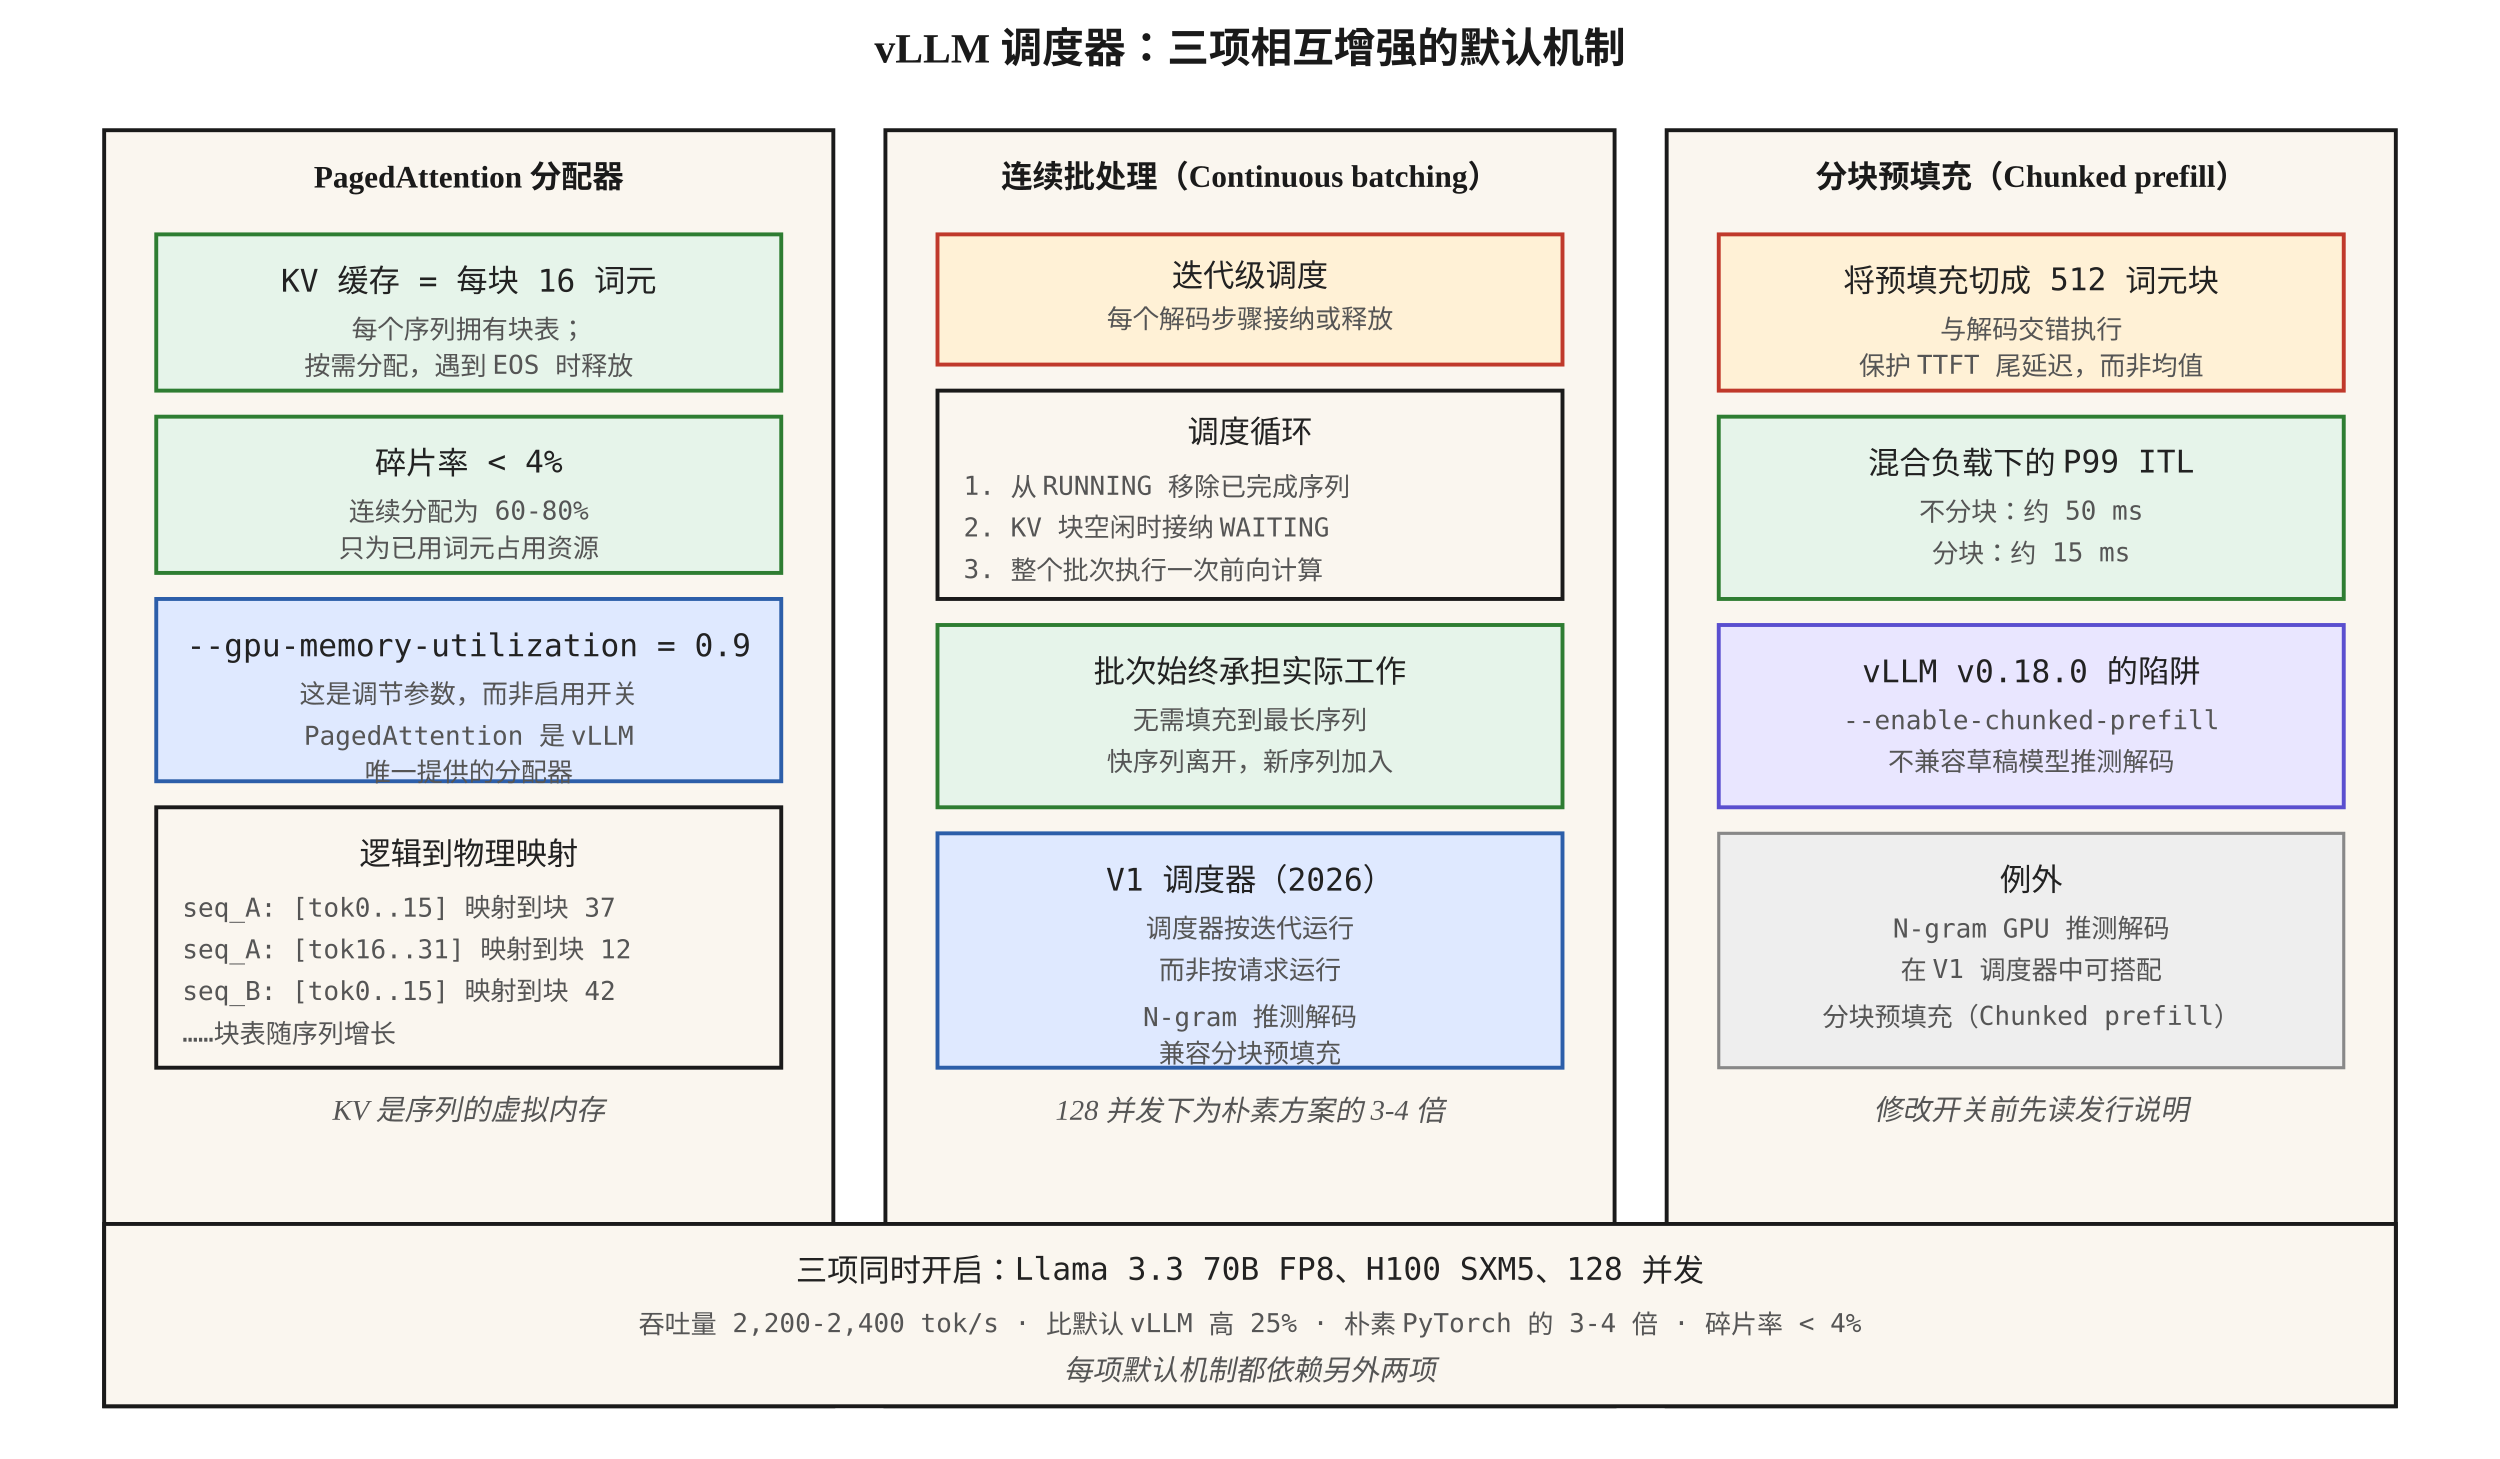
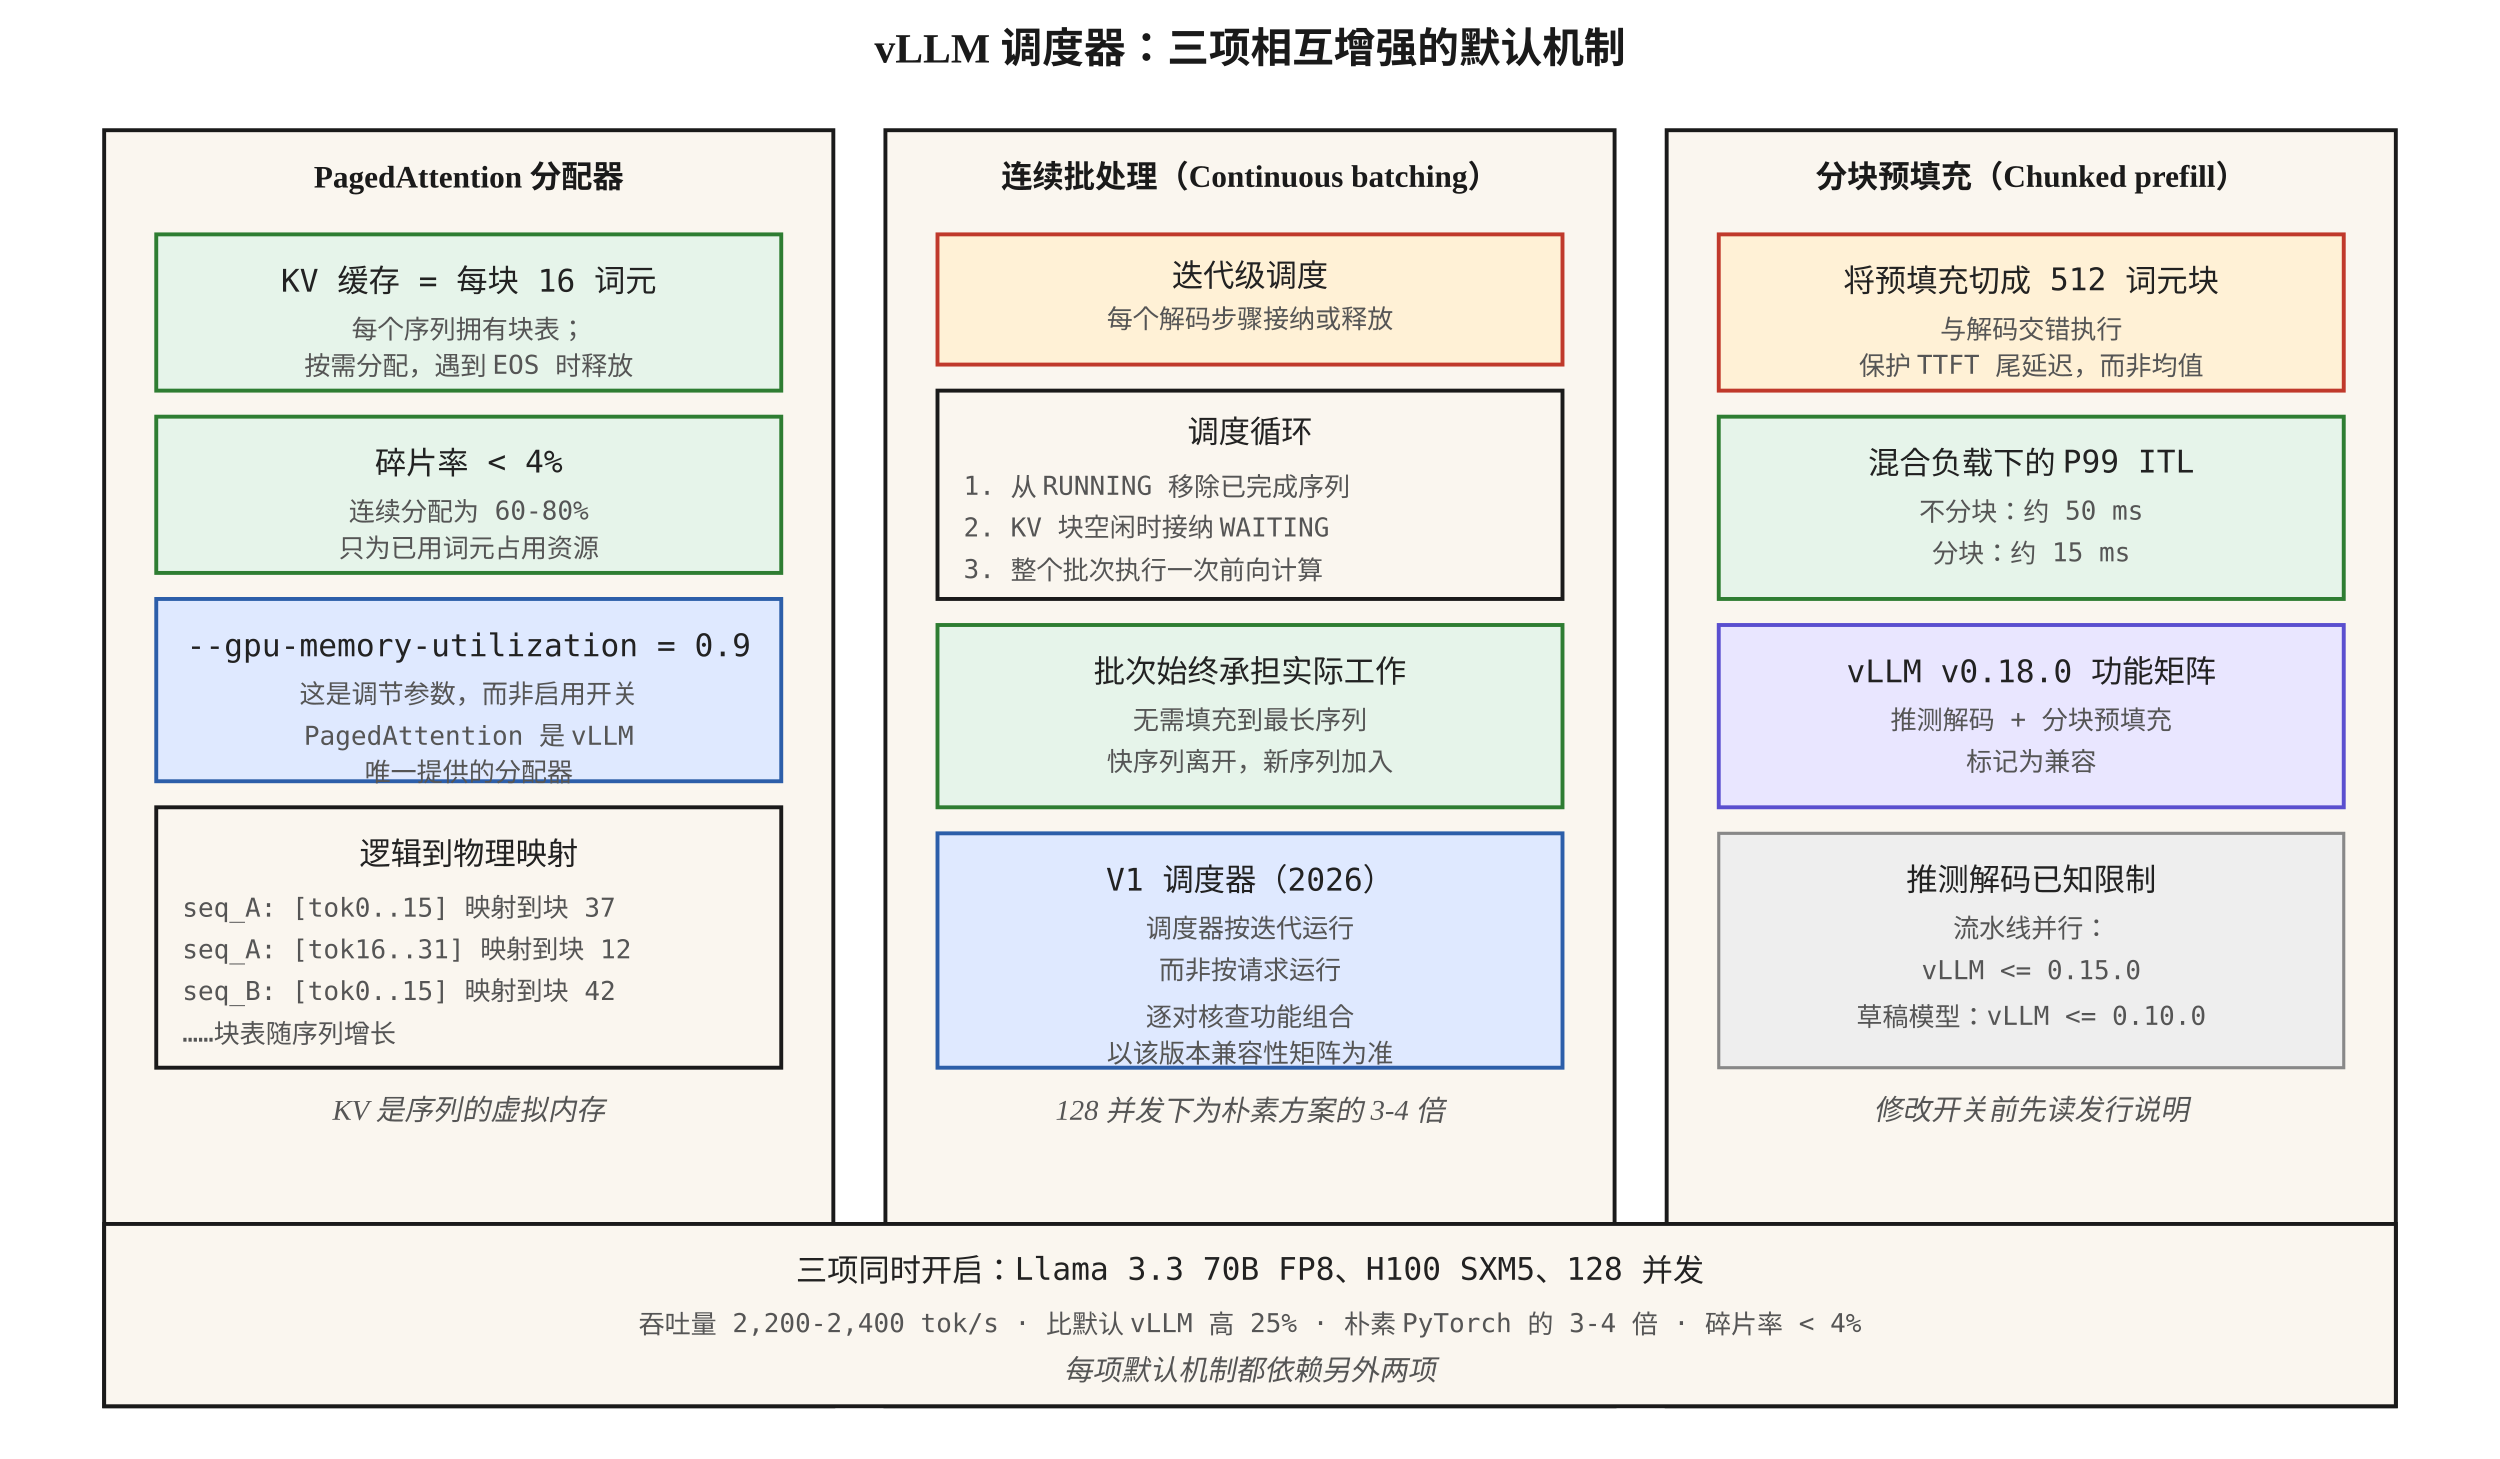
<svg xmlns="http://www.w3.org/2000/svg" viewBox="0 0 960 560" font-family="Georgia, 'Times New Roman', serif">
  <defs>
    <style>
      .box { fill: #faf6ef; stroke: #1a1a1a; stroke-width: 1.5; }
      .hot { fill: #fff1d6; stroke: #c0392b; stroke-width: 1.5; }
      .cool { fill: #e6f4ea; stroke: #2e7d32; stroke-width: 1.5; }
      .cold { fill: #dfe9ff; stroke: #2c5ea9; stroke-width: 1.5; }
      .dsk { fill: #e9e6ff; stroke: #5a4fcf; stroke-width: 1.5; }
      .old { fill: #eeeeee; stroke: #888; stroke-width: 1.2; }
      .title { font-size: 16px; font-weight: 700; fill: #1a1a1a; }
      .head { font-size: 12px; font-weight: 700; fill: #1a1a1a; }
      .step { font-size: 12px; font-family: 'Menlo', monospace; fill: #222; }
      .small { font-size: 10px; font-family: 'Menlo', monospace; fill: #555; }
      .caption { font-size: 11px; fill: #555; font-style: italic; }
    </style>
  </defs>
  <text x="480" y="24" text-anchor="middle" class="title">vLLM 调度器：三项相互增强的默认机制</text>
  <rect x="40" y="50" width="280" height="490" class="box" />
  <text x="180" y="72" text-anchor="middle" class="head">PagedAttention 分配器</text>
  <rect x="60" y="90" width="240" height="60" class="cool" />
  <text x="180" y="112" text-anchor="middle" class="step">KV 缓存 = 每块 16 词元</text>
  <text x="180" y="130" text-anchor="middle" class="small">每个序列拥有块表；</text>
  <text x="180" y="144" text-anchor="middle" class="small">按需分配，遇到 EOS 时释放</text>
  <rect x="60" y="160" width="240" height="60" class="cool" />
  <text x="180" y="182" text-anchor="middle" class="step">碎片率 &lt; 4%</text>
  <text x="180" y="200" text-anchor="middle" class="small">连续分配为 60-80%</text>
  <text x="180" y="214" text-anchor="middle" class="small">只为已用词元占用资源</text>
  <rect x="60" y="230" width="240" height="70" class="cold" />
  <text x="180" y="252" text-anchor="middle" class="step">--gpu-memory-utilization = 0.9</text>
  <text x="180" y="270" text-anchor="middle" class="small">这是调节参数，而非启用开关</text>
  <text x="180" y="286" text-anchor="middle" class="small">PagedAttention 是 vLLM</text>
  <text x="180" y="300" text-anchor="middle" class="small">唯一提供的分配器</text>
  <rect x="60" y="310" width="240" height="100" class="box" />
  <text x="180" y="332" text-anchor="middle" class="step">逻辑到物理映射</text>
  <text x="70" y="352" class="small">seq_A: [tok0..15] 映射到块 37</text>
  <text x="70" y="368" class="small">seq_A: [tok16..31] 映射到块 12</text>
  <text x="70" y="384" class="small">seq_B: [tok0..15] 映射到块 42</text>
  <text x="70" y="400" class="small">……块表随序列增长</text>
  <text x="180" y="430" text-anchor="middle" class="caption">KV 是序列的虚拟内存</text>
  <rect x="340" y="50" width="280" height="490" class="box" />
  <text x="480" y="72" text-anchor="middle" class="head">连续批处理（Continuous batching）</text>
  <rect x="360" y="90" width="240" height="50" class="hot" />
  <text x="480" y="110" text-anchor="middle" class="step">迭代级调度</text>
  <text x="480" y="126" text-anchor="middle" class="small">每个解码步骤接纳或释放</text>
  <rect x="360" y="150" width="240" height="80" class="box" />
  <text x="480" y="170" text-anchor="middle" class="step">调度循环</text>
  <text x="370" y="190" class="small">1. 从 RUNNING 移除已完成序列</text>
  <text x="370" y="206" class="small">2. KV 块空闲时接纳 WAITING</text>
  <text x="370" y="222" class="small">3. 整个批次执行一次前向计算</text>
  <rect x="360" y="240" width="240" height="70" class="cool" />
  <text x="480" y="262" text-anchor="middle" class="step">批次始终承担实际工作</text>
  <text x="480" y="280" text-anchor="middle" class="small">无需填充到最长序列</text>
  <text x="480" y="296" text-anchor="middle" class="small">快序列离开，新序列加入</text>
  <rect x="360" y="320" width="240" height="90" class="cold" />
  <text x="480" y="342" text-anchor="middle" class="step">V1 调度器（2026）</text>
  <text x="480" y="360" text-anchor="middle" class="small">调度器按迭代运行</text>
  <text x="480" y="376" text-anchor="middle" class="small">而非按请求运行</text>
-   <text x="480" y="394" text-anchor="middle" class="small">N-gram 推测解码</text>
-   <text x="480" y="408" text-anchor="middle" class="small">兼容分块预填充</text>
+   <text x="480" y="394" text-anchor="middle" class="small">逐对核查功能组合</text>
+   <text x="480" y="408" text-anchor="middle" class="small">以该版本兼容性矩阵为准</text>
  <text x="480" y="430" text-anchor="middle" class="caption">128 并发下为朴素方案的 3-4 倍</text>
  <rect x="640" y="50" width="280" height="490" class="box" />
  <text x="780" y="72" text-anchor="middle" class="head">分块预填充（Chunked prefill）</text>
  <rect x="660" y="90" width="240" height="60" class="hot" />
  <text x="780" y="112" text-anchor="middle" class="step">将预填充切成 512 词元块</text>
  <text x="780" y="130" text-anchor="middle" class="small">与解码交错执行</text>
  <text x="780" y="144" text-anchor="middle" class="small">保护 TTFT 尾延迟，而非均值</text>
  <rect x="660" y="160" width="240" height="70" class="cool" />
  <text x="780" y="182" text-anchor="middle" class="step">混合负载下的 P99 ITL</text>
  <text x="780" y="200" text-anchor="middle" class="small">不分块：约 50 ms</text>
  <text x="780" y="216" text-anchor="middle" class="small">分块：约 15 ms</text>
  <rect x="660" y="240" width="240" height="70" class="dsk" />
-   <text x="780" y="262" text-anchor="middle" class="step">vLLM v0.18.0 的陷阱</text>
-   <text x="780" y="280" text-anchor="middle" class="small">--enable-chunked-prefill</text>
-   <text x="780" y="296" text-anchor="middle" class="small">不兼容草稿模型推测解码</text>
+   <text x="780" y="262" text-anchor="middle" class="step">vLLM v0.18.0 功能矩阵</text>
+   <text x="780" y="280" text-anchor="middle" class="small">推测解码 + 分块预填充</text>
+   <text x="780" y="296" text-anchor="middle" class="small">标记为兼容</text>
  <rect x="660" y="320" width="240" height="90" class="old" />
-   <text x="780" y="342" text-anchor="middle" class="step">例外</text>
-   <text x="780" y="360" text-anchor="middle" class="small">N-gram GPU 推测解码</text>
-   <text x="780" y="376" text-anchor="middle" class="small">在 V1 调度器中可搭配</text>
-   <text x="780" y="394" text-anchor="middle" class="small">分块预填充（Chunked prefill）</text>
+   <text x="780" y="342" text-anchor="middle" class="step">推测解码已知限制</text>
+   <text x="780" y="360" text-anchor="middle" class="small">流水线并行：</text>
+   <text x="780" y="376" text-anchor="middle" class="small">vLLM &lt;= 0.15.0</text>
+   <text x="780" y="394" text-anchor="middle" class="small">草稿模型：vLLM &lt;= 0.10.0</text>
  <text x="780" y="430" text-anchor="middle" class="caption">修改开关前先读发行说明</text>
  <rect x="40" y="470" width="880" height="70" class="box" />
  <text x="480" y="492" text-anchor="middle" class="step">三项同时开启：Llama 3.3 70B FP8、H100 SXM5、128 并发</text>
  <text x="480" y="512" text-anchor="middle" class="small">吞吐量 2,200-2,400 tok/s · 比默认 vLLM 高 25% · 朴素 PyTorch 的 3-4 倍 · 碎片率 &lt; 4%</text>
  <text x="480" y="530" text-anchor="middle" class="caption">每项默认机制都依赖另外两项</text>
</svg>
